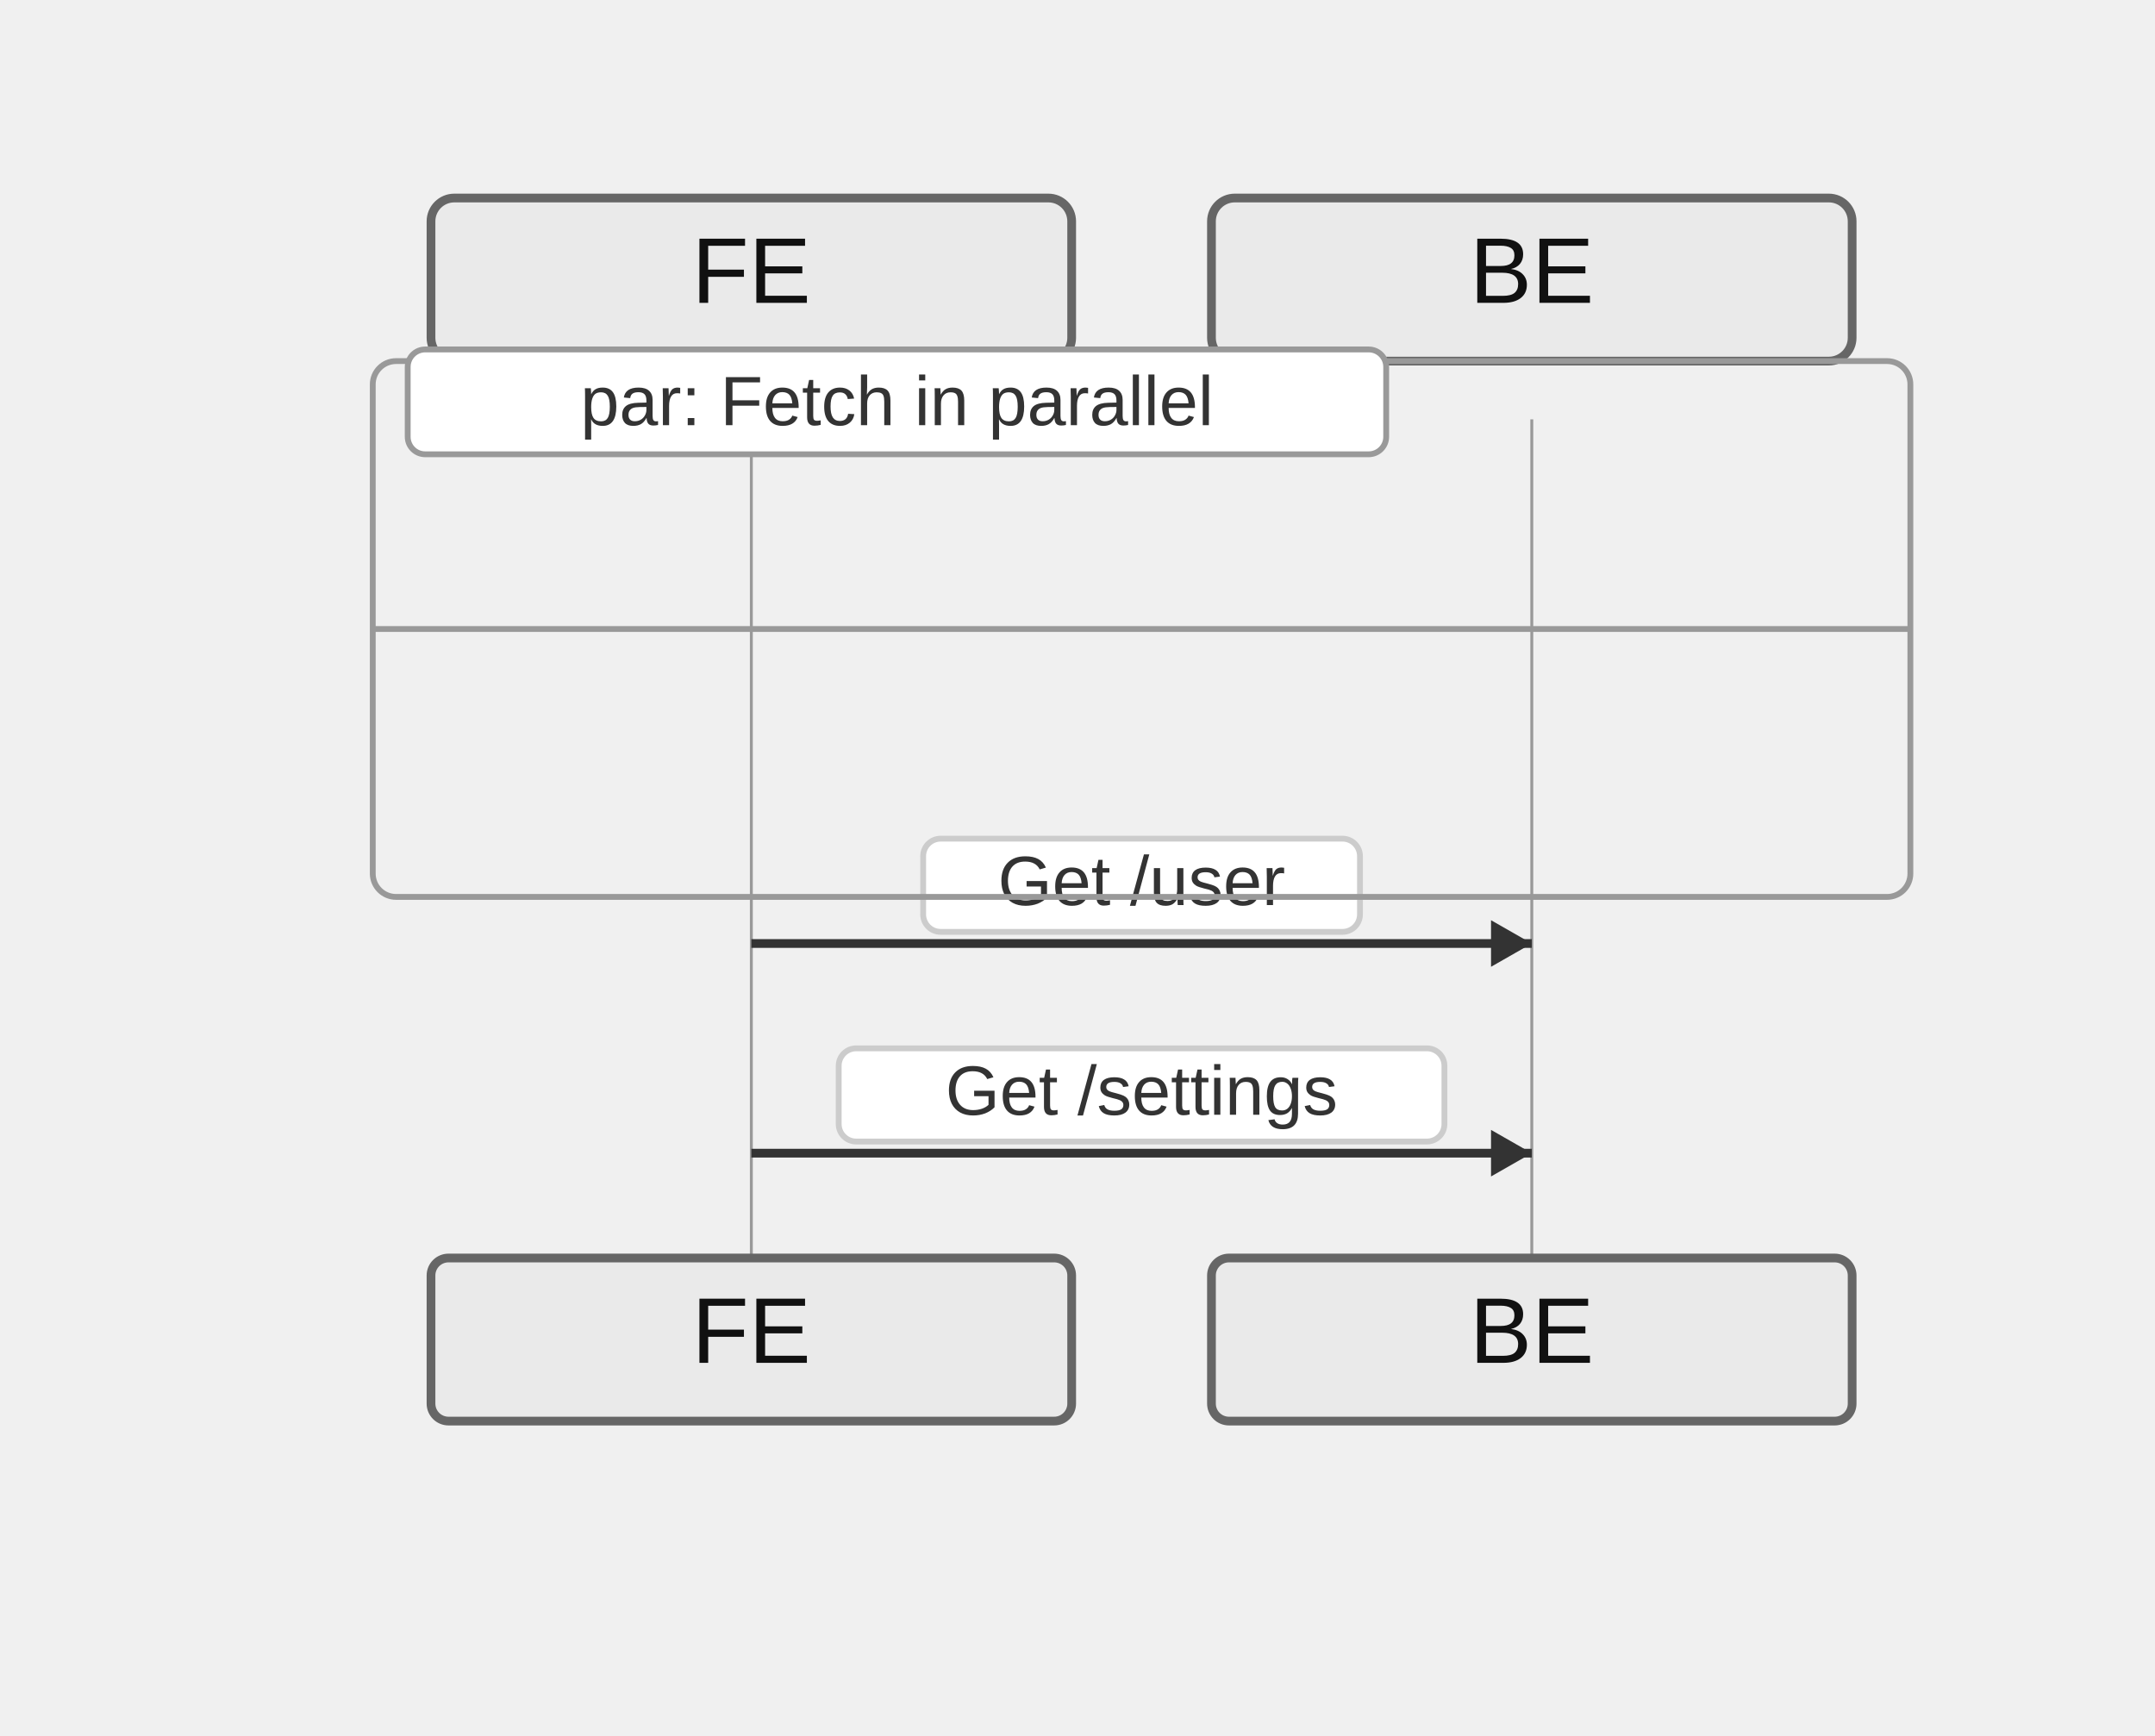
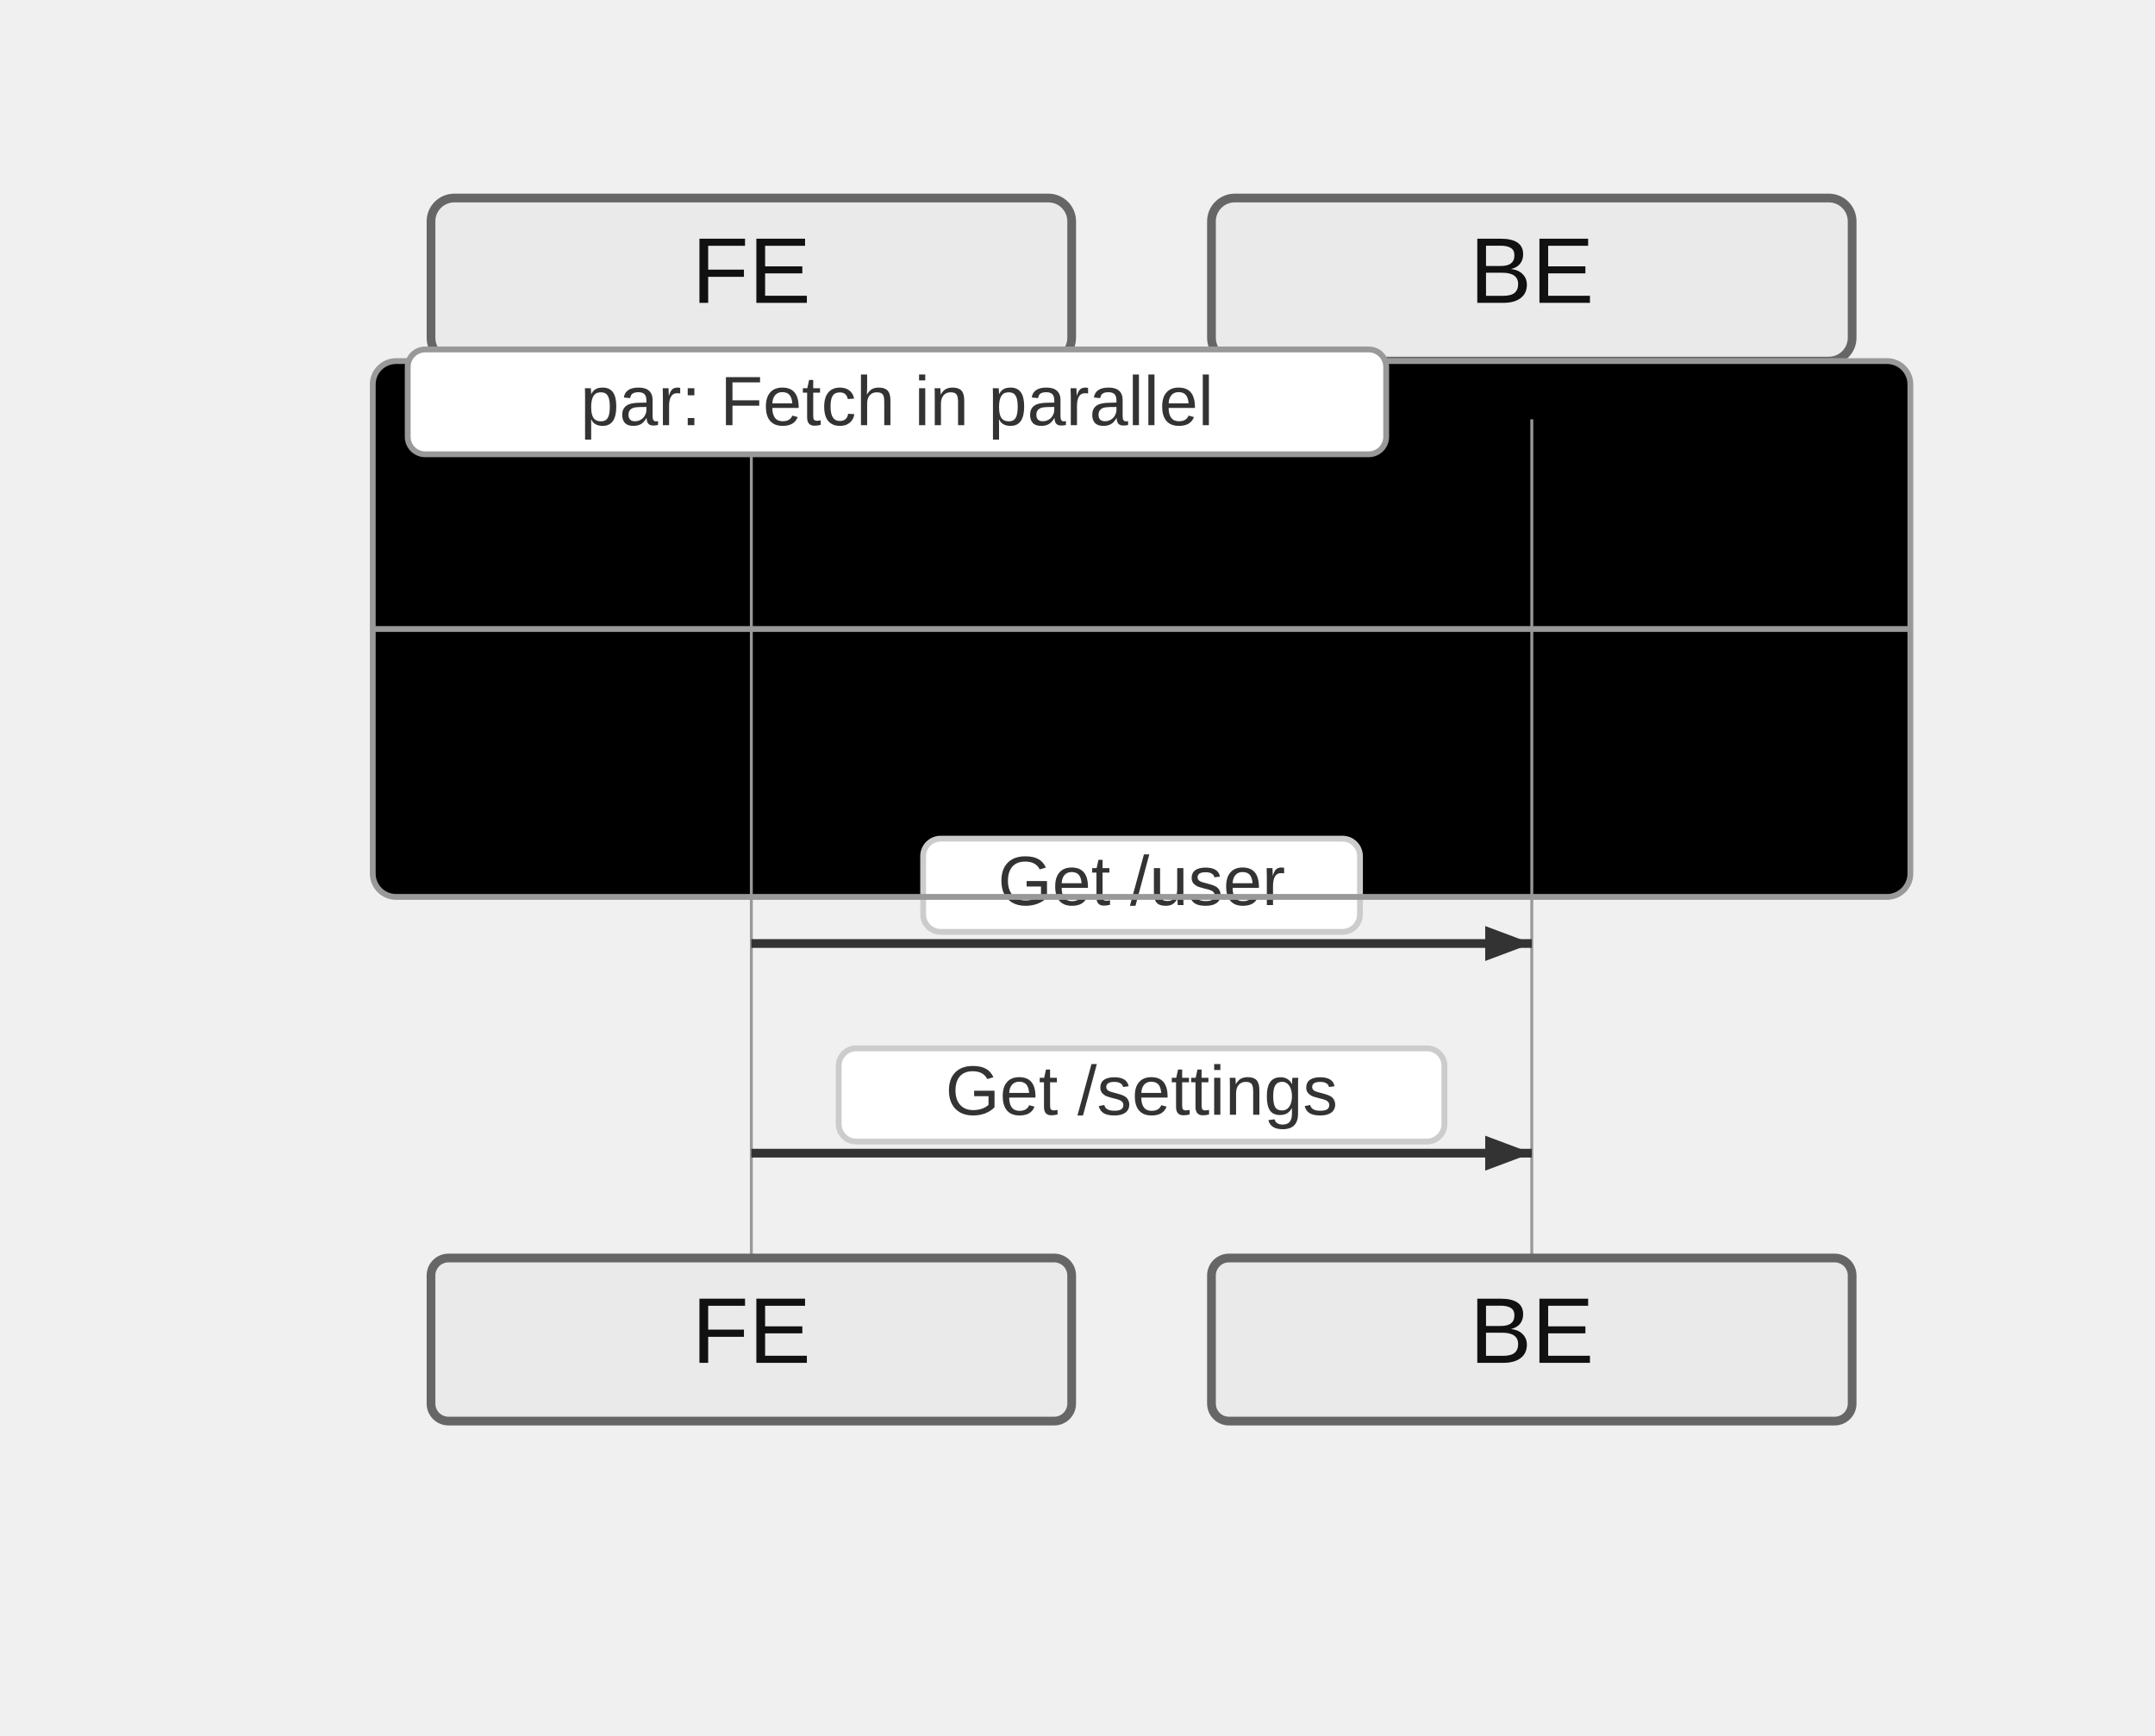
<svg xmlns="http://www.w3.org/2000/svg" width="370" height="298" viewBox="-50 -10 370 298">
  <style>
    .actor-rect { fill: #eaeaea; stroke: #666; stroke-width: 1.5px; }
    .actor-label { font-family: "Trebuchet MS", Verdana, Arial, sans-serif; font-size: 16px; fill: #111; }
    .lifeline { stroke: #999; stroke-width: 0.5px; }
    .activation { fill: #f4f4f4; stroke: #666; stroke-width: 1px; }
    .msg-line { stroke: #333; stroke-width: 1.5px; fill: none; }
    .msg-line.dotted { stroke-dasharray: 2 2; }
    .msg-line.thick { stroke-width: 3px; }
    .msg-label { font-family: "Trebuchet MS", Verdana, Arial, sans-serif; font-size: 12px; fill: #333; dominant-baseline: middle; }
    .msg-label-bg { fill: #ffffff; stroke: #cccccc; stroke-width: 1px; rx: 3; }
    .arrowhead { fill: #333; }
    .openhead { fill: none; stroke: #333; stroke-width: 1.5px; }
    .crosshead { stroke: #333; stroke-width: 1.5px; }
    .note { fill: #fff5ad; stroke: #aaaa33; stroke-width: 1px; }
    .note-text { font-family: "Trebuchet MS", Verdana, Arial, sans-serif; font-size: 12px; fill: #333; }
    /* Align sequence block styling with flowchart clusters */
    .group-frame, .cluster-border { fill: none; stroke: #999; stroke-width: 1px; rx: 4; }
    .group-title, .cluster-label-text { font-family: Arial, sans-serif; font-size: 12px; fill: #333; }
    .group-title-bg, .cluster-title-bg { fill: #ffffff; stroke: #999; stroke-width: 1px; rx: 3; }
  </style>
  <g class="actor" transform="translate(24,24)">
    <rect class="actor-rect" width="110" height="28" rx="4" fill="#eaeaea" stroke="#666" />
    <text class="actor-label" x="55" y="18" text-anchor="middle">FE</text>
  </g>
  <g class="actor" transform="translate(158,24)">
    <rect class="actor-rect" width="110" height="28" rx="4" fill="#eaeaea" stroke="#666" />
    <text class="actor-label" x="55" y="18" text-anchor="middle">BE</text>
  </g>
+   <g class="cluster-bg-layer" transform="translate(14,52)">
+     <rect class="cluster-bg" x="0" y="0" width="264" height="92" rx="4" />
+   </g>
  <line class="lifeline" x1="79" y1="62" x2="79" y2="206" />
  <line class="lifeline" x1="213" y1="62" x2="213" y2="206" />
  <path class="msg-line solid" d="M 79 152 L 213 152" />
-   <path class="arrowhead" transform="translate(213,152) rotate(0.00)" d="M 0 0 L -7 -4 L -7 4 Z" />
+   <path d="M213,152 L205,155 L205,149 Z" fill="#333" />
  <rect class="msg-label-bg" x="108.5" y="134" width="75" height="16" rx="3" />
  <text class="msg-label" x="146" y="142" text-anchor="middle">Get /user</text>
  <path class="msg-line solid" d="M 79 188 L 213 188" />
-   <path class="arrowhead" transform="translate(213,188) rotate(0.00)" d="M 0 0 L -7 -4 L -7 4 Z" />
+   <path d="M213,188 L205,191 L205,185 Z" fill="#333" />
  <rect class="msg-label-bg" x="94" y="170" width="104" height="16" rx="3" />
  <text class="msg-label" x="146" y="178" text-anchor="middle">Get /settings</text>
-   <g class="group" transform="translate(14,52)">
-     <rect class="group-frame" width="264" height="92" />
-     <rect class="group-title-bg" x="6" y="-2" width="168" height="18" rx="3" />
-     <text class="group-title" x="90" y="11" text-anchor="middle">par: Fetch in parallel</text>
-     <line x1="0" y1="46" x2="264" y2="46" class="group-frame" />
+   <g class="cluster-overlay" transform="translate(14,52)">
+     <rect class="cluster-border" x="0" y="0" width="264" height="92" rx="4" />
+     <rect class="cluster-title-bg" x="6" y="-2" width="168" height="18" rx="3" />
+     <text class="cluster-label-text" x="90" y="11" text-anchor="middle">par: Fetch in parallel</text>
+     <line x1="0" y1="46" x2="264" y2="46" class="cluster-border" />
  </g>
  <g class="actor" transform="translate(24,206)">
    <rect class="actor-rect" width="110" height="28" rx="3" fill="#eaeaea" stroke="#666" />
    <text class="actor-label" x="55" y="18" text-anchor="middle">FE</text>
  </g>
  <g class="actor" transform="translate(158,206)">
    <rect class="actor-rect" width="110" height="28" rx="3" fill="#eaeaea" stroke="#666" />
    <text class="actor-label" x="55" y="18" text-anchor="middle">BE</text>
  </g>
</svg>
